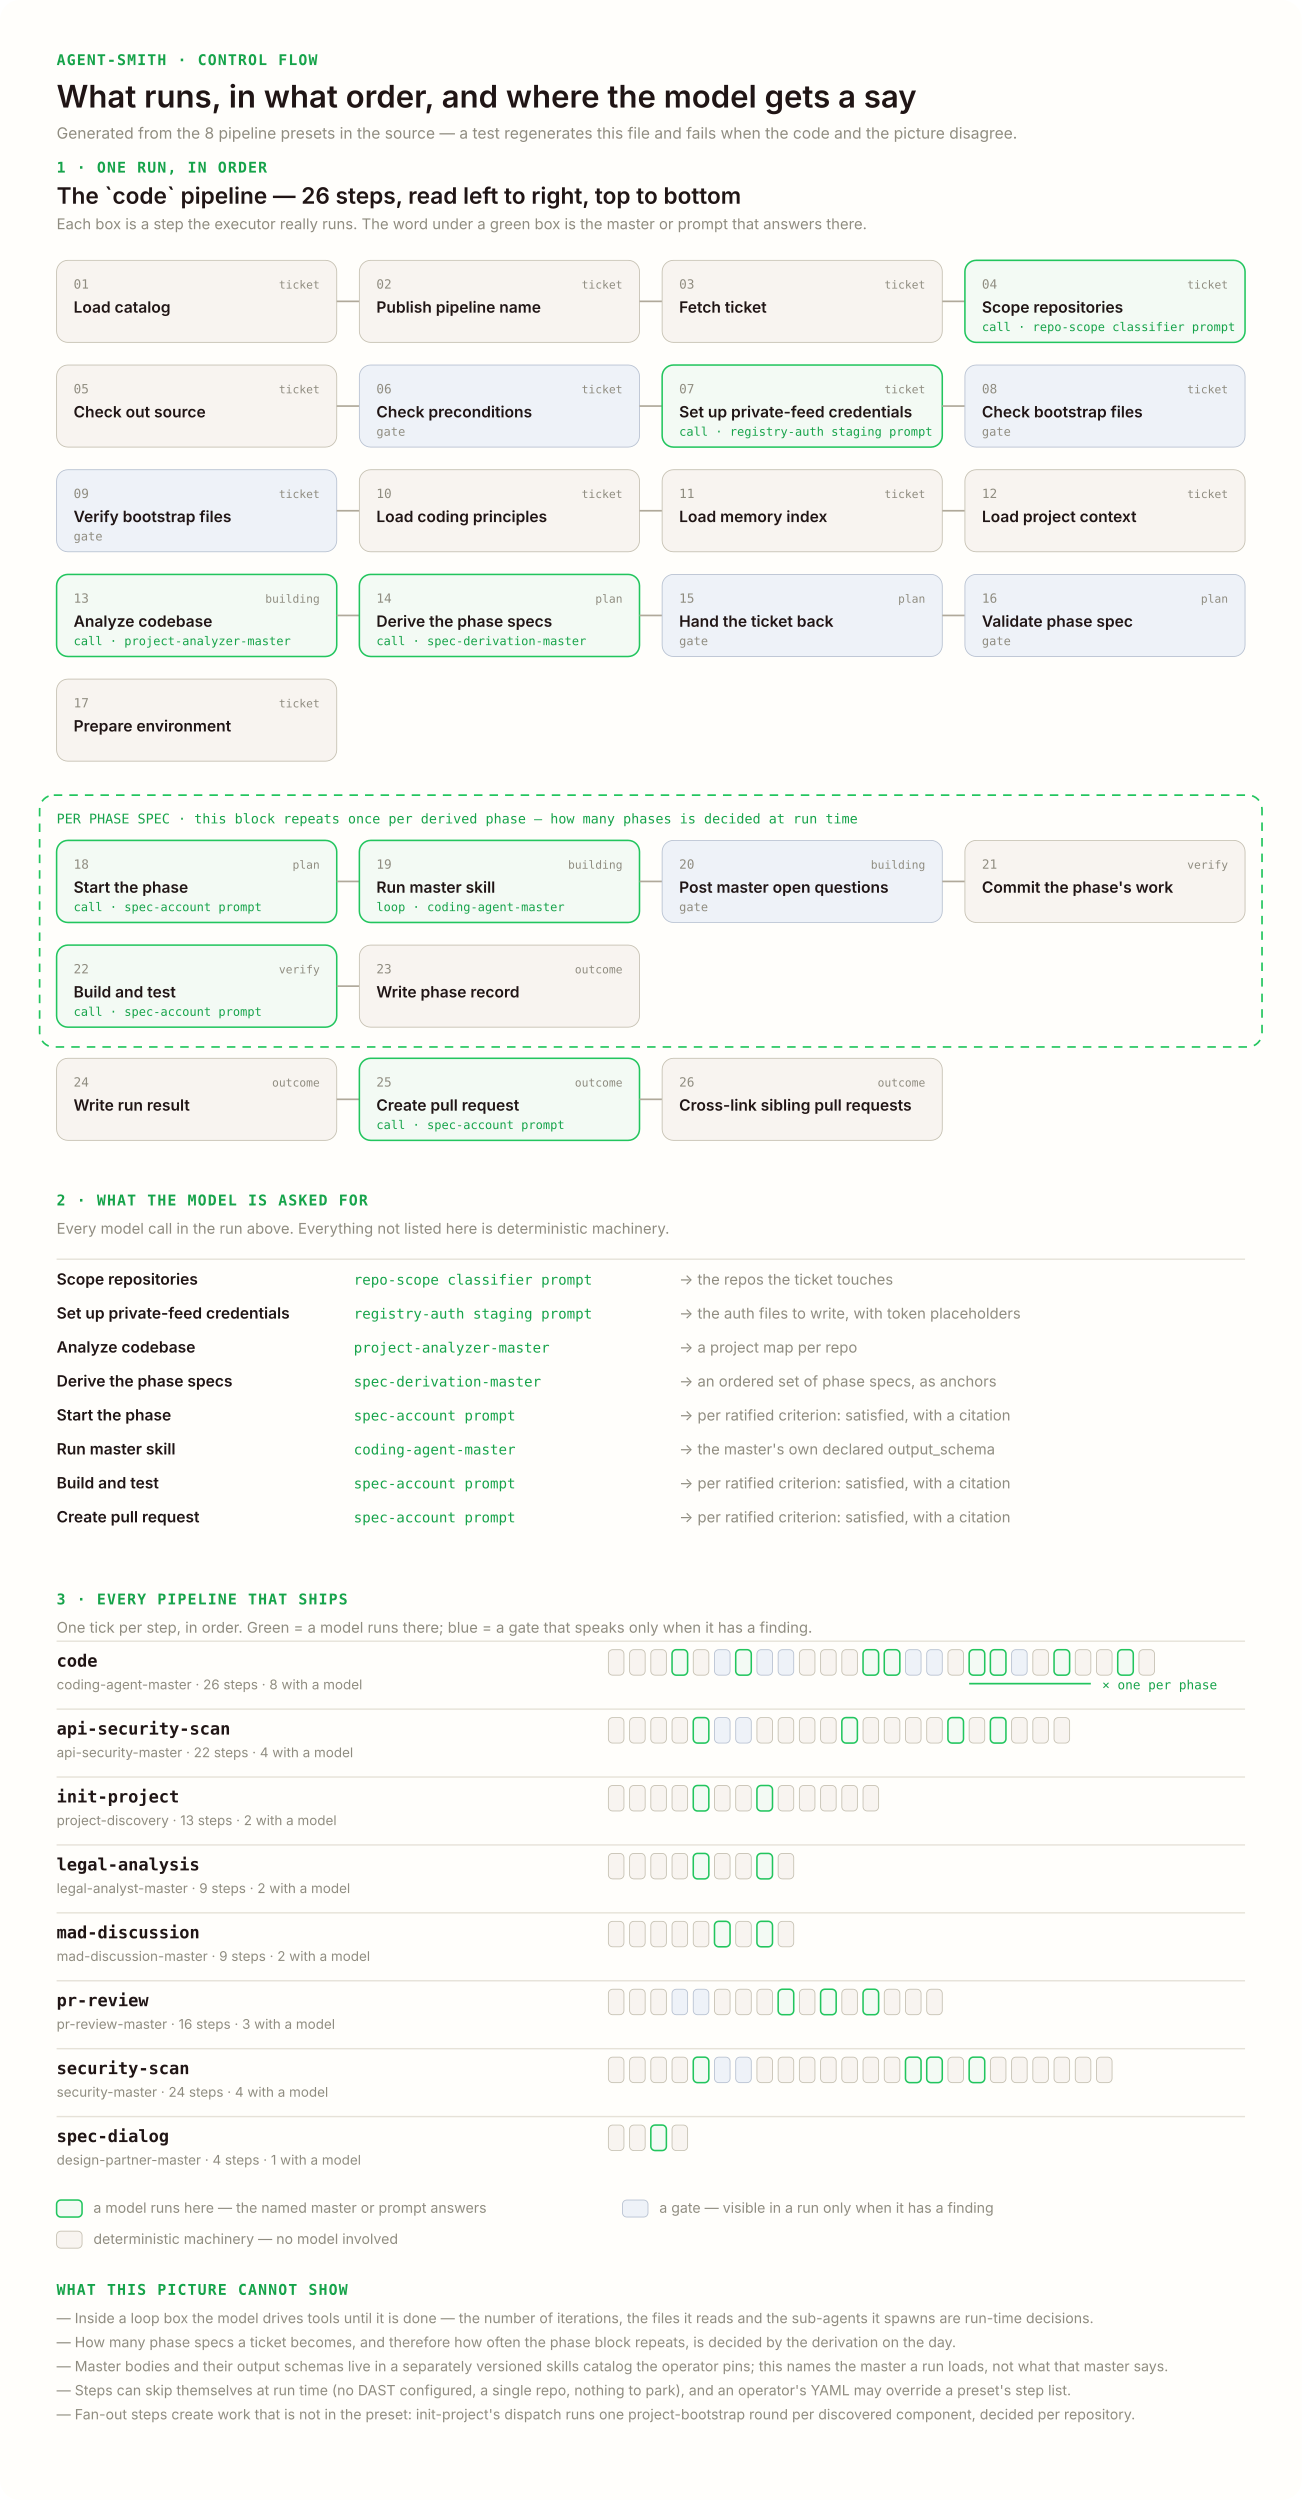
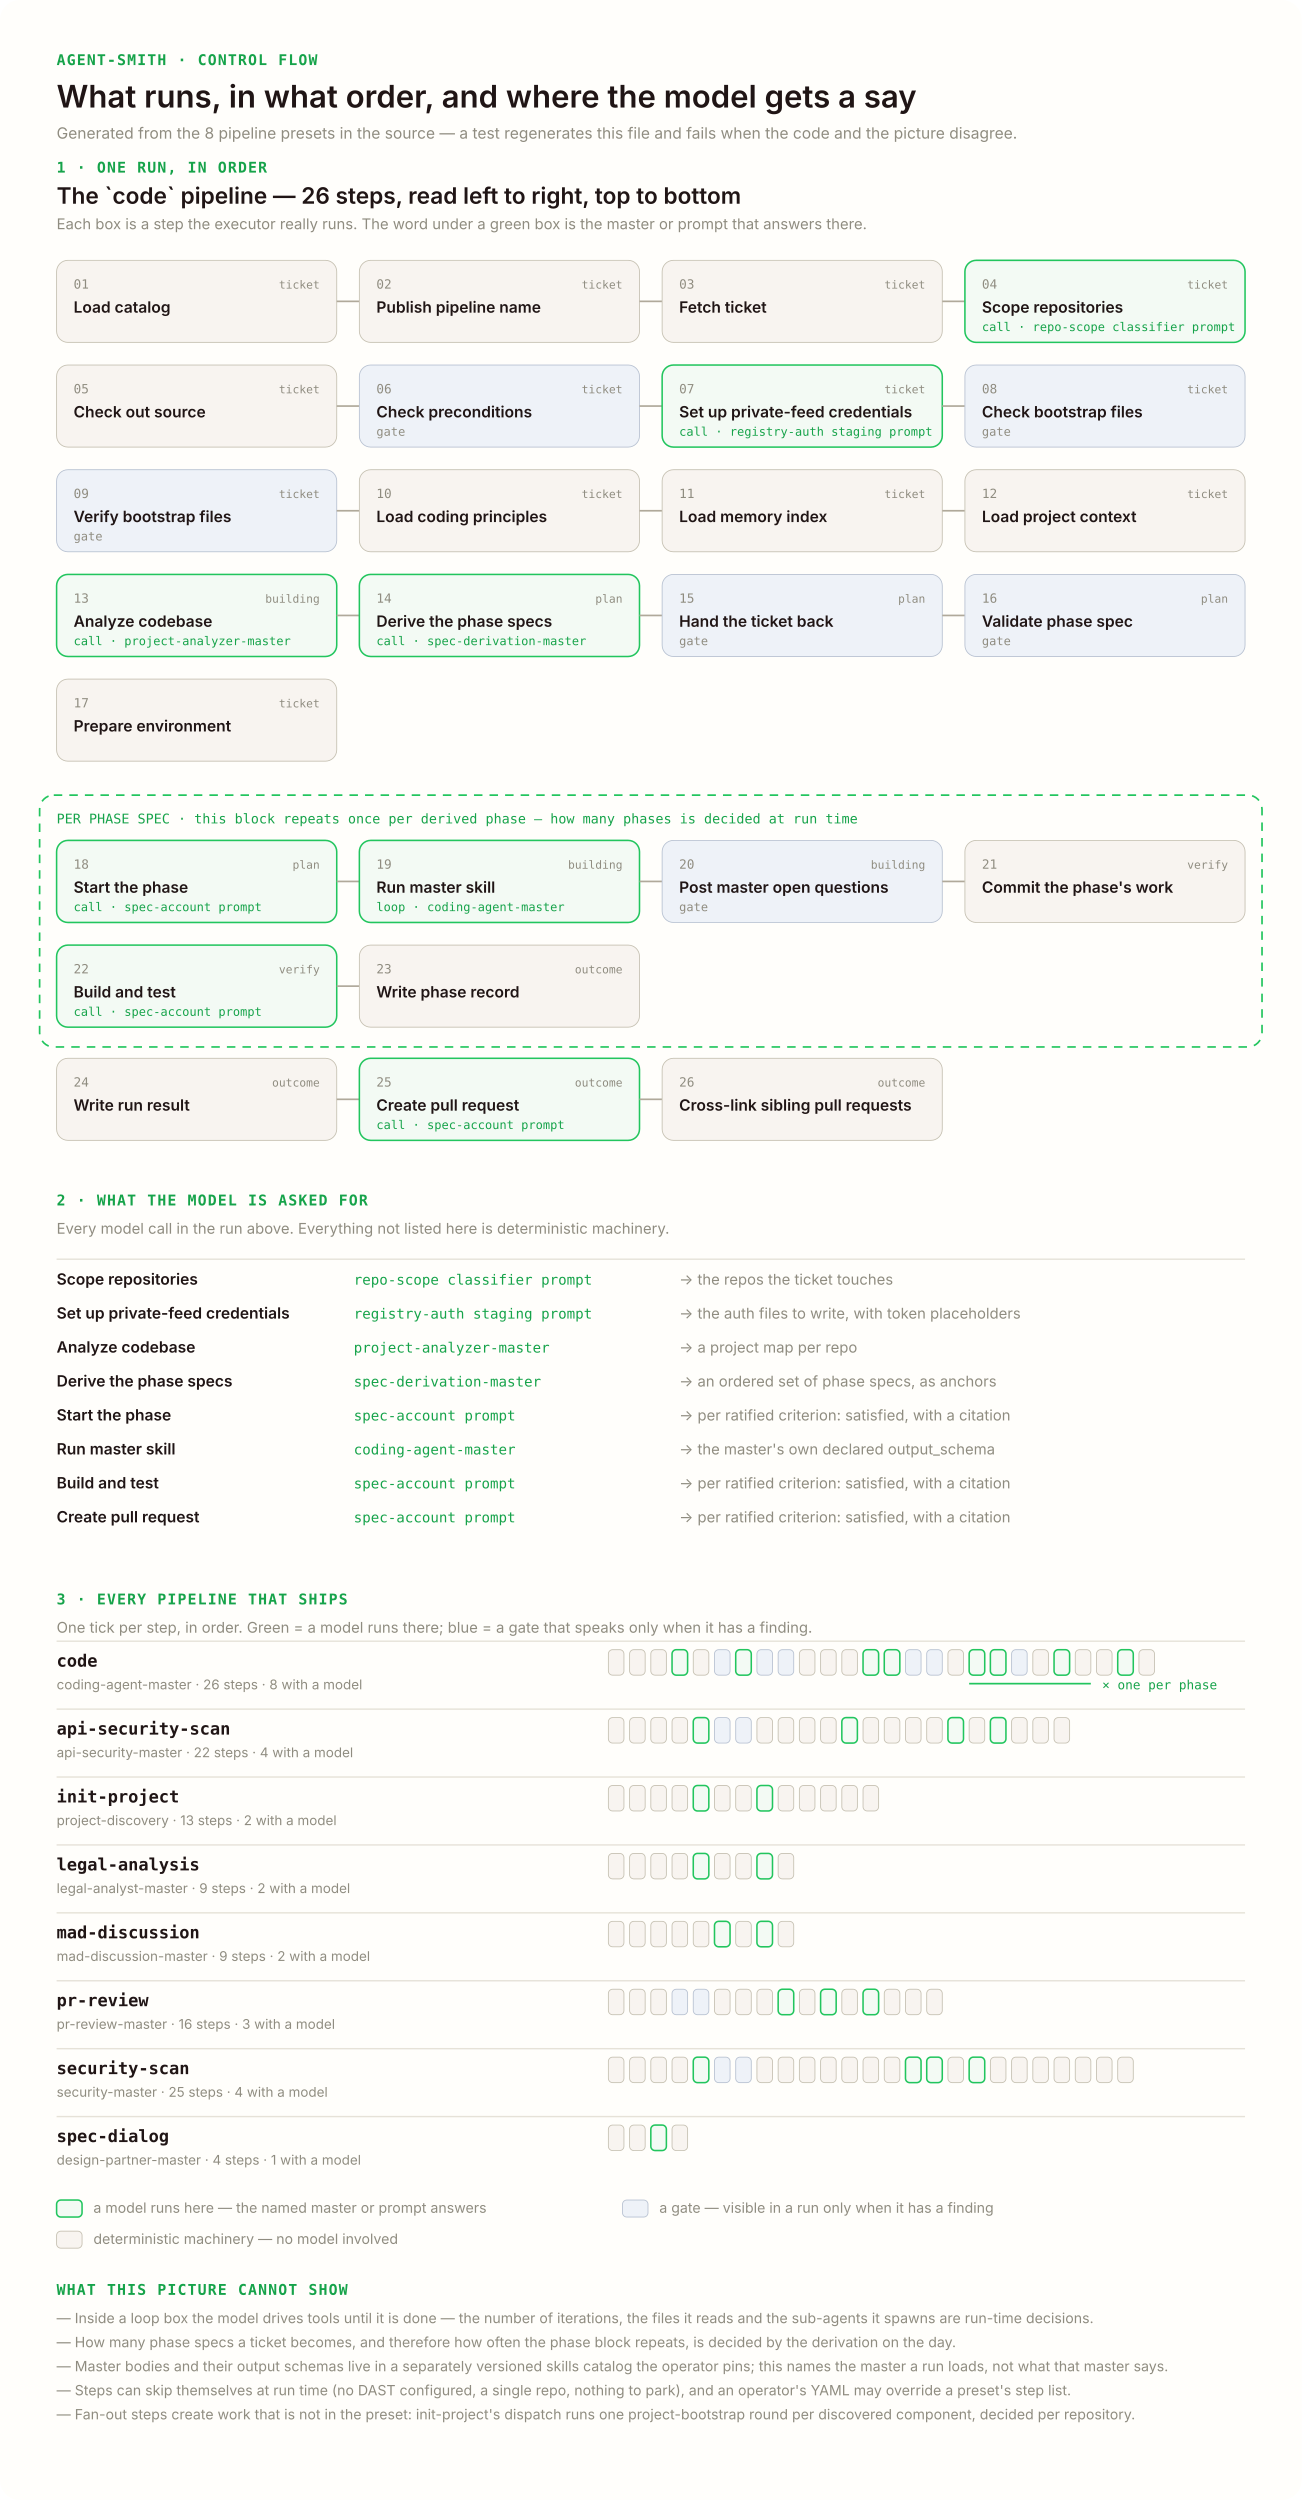
<svg xmlns="http://www.w3.org/2000/svg" viewBox="0 0 920 1767" role="img" aria-labelledby="cf-title cf-desc">
  <style>
    .cf-bg        { fill: #fffefb; }
    .cf-surface   { fill: #f8f4f0; stroke: #c5c0b1; stroke-width: 0.6; }
    .cf-gate      { fill: #eef2f8; stroke: #b7c1d1; stroke-width: 0.6; }
    .cf-model     { fill: #f3faf4; stroke: #22c55e; stroke-width: 1.1; }
    .cf-block     { fill: none;    stroke: #22c55e; stroke-width: 1.2; stroke-dasharray: 6 5; }
    .cf-blockline { stroke: #22c55e; stroke-width: 1.2; }
    .cf-flow      { stroke: #b0a99a; stroke-width: 1.2; }
    .cf-rule      { stroke: #e6e2d8; stroke-width: 1; }
    .cf-text      { fill: #201515; font-family: 'Inter', system-ui, sans-serif; }
    .cf-mute      { fill: #8f8c80; font-family: 'Inter', system-ui, sans-serif; }
    .cf-mono      { fill: #201515; font-family: 'IBM Plex Mono', ui-monospace, monospace; }
    .cf-mono-mute { fill: #8f8c80; font-family: 'IBM Plex Mono', ui-monospace, monospace; }
    .cf-accent    { fill: #16a34a; font-family: 'IBM Plex Mono', ui-monospace, monospace; }
    .cf-tag       { fill: #16a34a; font-family: 'IBM Plex Mono', ui-monospace, monospace; letter-spacing: 0.8px; }
  </style>
  <rect width="920" height="1767" rx="14" class="cf-bg" />
  <text x="40" y="46" class="cf-tag" font-size="10.5" font-weight="600" text-anchor="start">AGENT-SMITH · CONTROL FLOW</text>
  <text x="40" y="76" class="cf-text" font-size="22" font-weight="600" text-anchor="start">What runs, in what order, and where the model gets a say</text>
  <text x="40" y="98" class="cf-mute" font-size="11" font-weight="400" text-anchor="start">Generated from the 8 pipeline presets in the source — a test regenerates this file and fails when the code and the picture disagree.</text>
  <text x="40" y="122" class="cf-tag" font-size="10.5" font-weight="600" text-anchor="start">1 · ONE RUN, IN ORDER</text>
  <text x="40" y="144" class="cf-text" font-size="16" font-weight="600" text-anchor="start">The `code` pipeline — 26 steps, read left to right, top to bottom</text>
  <text x="40" y="162" class="cf-mute" font-size="10.5" font-weight="400" text-anchor="start">Each box is a step the executor really runs. The word under a green box is the master or prompt that answers there.</text>
  <rect x="40" y="184" width="198" height="58" rx="8" class="cf-surface" />
  <text x="52" y="204" class="cf-mono-mute" font-size="9" font-weight="400" text-anchor="start">01</text>
  <text x="226" y="204" class="cf-mono-mute" font-size="8" font-weight="400" text-anchor="end">ticket</text>
  <text x="52" y="221" class="cf-text" font-size="11" font-weight="600" text-anchor="start">Load catalog</text>
  <line x1="238" y1="213" x2="254" y2="213" class="cf-flow" />
  <rect x="254" y="184" width="198" height="58" rx="8" class="cf-surface" />
  <text x="266" y="204" class="cf-mono-mute" font-size="9" font-weight="400" text-anchor="start">02</text>
  <text x="440" y="204" class="cf-mono-mute" font-size="8" font-weight="400" text-anchor="end">ticket</text>
  <text x="266" y="221" class="cf-text" font-size="11" font-weight="600" text-anchor="start">Publish pipeline name</text>
  <line x1="452" y1="213" x2="468" y2="213" class="cf-flow" />
  <rect x="468" y="184" width="198" height="58" rx="8" class="cf-surface" />
  <text x="480" y="204" class="cf-mono-mute" font-size="9" font-weight="400" text-anchor="start">03</text>
  <text x="654" y="204" class="cf-mono-mute" font-size="8" font-weight="400" text-anchor="end">ticket</text>
  <text x="480" y="221" class="cf-text" font-size="11" font-weight="600" text-anchor="start">Fetch ticket</text>
  <line x1="666" y1="213" x2="682" y2="213" class="cf-flow" />
  <rect x="682" y="184" width="198" height="58" rx="8" class="cf-model" />
  <text x="694" y="204" class="cf-mono-mute" font-size="9" font-weight="400" text-anchor="start">04</text>
  <text x="868" y="204" class="cf-mono-mute" font-size="8" font-weight="400" text-anchor="end">ticket</text>
  <text x="694" y="221" class="cf-text" font-size="11" font-weight="600" text-anchor="start">Scope repositories</text>
  <text x="694" y="234" class="cf-accent" font-size="8.5" font-weight="400" text-anchor="start">call · repo-scope classifier prompt</text>
  <rect x="40" y="258" width="198" height="58" rx="8" class="cf-surface" />
  <text x="52" y="278" class="cf-mono-mute" font-size="9" font-weight="400" text-anchor="start">05</text>
  <text x="226" y="278" class="cf-mono-mute" font-size="8" font-weight="400" text-anchor="end">ticket</text>
  <text x="52" y="295" class="cf-text" font-size="11" font-weight="600" text-anchor="start">Check out source</text>
  <line x1="238" y1="287" x2="254" y2="287" class="cf-flow" />
  <rect x="254" y="258" width="198" height="58" rx="8" class="cf-gate" />
  <text x="266" y="278" class="cf-mono-mute" font-size="9" font-weight="400" text-anchor="start">06</text>
  <text x="440" y="278" class="cf-mono-mute" font-size="8" font-weight="400" text-anchor="end">ticket</text>
  <text x="266" y="295" class="cf-text" font-size="11" font-weight="600" text-anchor="start">Check preconditions</text>
  <text x="266" y="308" class="cf-mono-mute" font-size="8.5" font-weight="400" text-anchor="start">gate</text>
  <line x1="452" y1="287" x2="468" y2="287" class="cf-flow" />
  <rect x="468" y="258" width="198" height="58" rx="8" class="cf-model" />
  <text x="480" y="278" class="cf-mono-mute" font-size="9" font-weight="400" text-anchor="start">07</text>
  <text x="654" y="278" class="cf-mono-mute" font-size="8" font-weight="400" text-anchor="end">ticket</text>
  <text x="480" y="295" class="cf-text" font-size="11" font-weight="600" text-anchor="start">Set up private-feed credentials</text>
  <text x="480" y="308" class="cf-accent" font-size="8.5" font-weight="400" text-anchor="start">call · registry-auth staging prompt</text>
  <line x1="666" y1="287" x2="682" y2="287" class="cf-flow" />
  <rect x="682" y="258" width="198" height="58" rx="8" class="cf-gate" />
  <text x="694" y="278" class="cf-mono-mute" font-size="9" font-weight="400" text-anchor="start">08</text>
  <text x="868" y="278" class="cf-mono-mute" font-size="8" font-weight="400" text-anchor="end">ticket</text>
  <text x="694" y="295" class="cf-text" font-size="11" font-weight="600" text-anchor="start">Check bootstrap files</text>
  <text x="694" y="308" class="cf-mono-mute" font-size="8.5" font-weight="400" text-anchor="start">gate</text>
  <rect x="40" y="332" width="198" height="58" rx="8" class="cf-gate" />
  <text x="52" y="352" class="cf-mono-mute" font-size="9" font-weight="400" text-anchor="start">09</text>
  <text x="226" y="352" class="cf-mono-mute" font-size="8" font-weight="400" text-anchor="end">ticket</text>
  <text x="52" y="369" class="cf-text" font-size="11" font-weight="600" text-anchor="start">Verify bootstrap files</text>
  <text x="52" y="382" class="cf-mono-mute" font-size="8.5" font-weight="400" text-anchor="start">gate</text>
  <line x1="238" y1="361" x2="254" y2="361" class="cf-flow" />
  <rect x="254" y="332" width="198" height="58" rx="8" class="cf-surface" />
  <text x="266" y="352" class="cf-mono-mute" font-size="9" font-weight="400" text-anchor="start">10</text>
  <text x="440" y="352" class="cf-mono-mute" font-size="8" font-weight="400" text-anchor="end">ticket</text>
  <text x="266" y="369" class="cf-text" font-size="11" font-weight="600" text-anchor="start">Load coding principles</text>
  <line x1="452" y1="361" x2="468" y2="361" class="cf-flow" />
  <rect x="468" y="332" width="198" height="58" rx="8" class="cf-surface" />
  <text x="480" y="352" class="cf-mono-mute" font-size="9" font-weight="400" text-anchor="start">11</text>
  <text x="654" y="352" class="cf-mono-mute" font-size="8" font-weight="400" text-anchor="end">ticket</text>
  <text x="480" y="369" class="cf-text" font-size="11" font-weight="600" text-anchor="start">Load memory index</text>
  <line x1="666" y1="361" x2="682" y2="361" class="cf-flow" />
  <rect x="682" y="332" width="198" height="58" rx="8" class="cf-surface" />
  <text x="694" y="352" class="cf-mono-mute" font-size="9" font-weight="400" text-anchor="start">12</text>
  <text x="868" y="352" class="cf-mono-mute" font-size="8" font-weight="400" text-anchor="end">ticket</text>
  <text x="694" y="369" class="cf-text" font-size="11" font-weight="600" text-anchor="start">Load project context</text>
  <rect x="40" y="406" width="198" height="58" rx="8" class="cf-model" />
  <text x="52" y="426" class="cf-mono-mute" font-size="9" font-weight="400" text-anchor="start">13</text>
  <text x="226" y="426" class="cf-mono-mute" font-size="8" font-weight="400" text-anchor="end">building</text>
  <text x="52" y="443" class="cf-text" font-size="11" font-weight="600" text-anchor="start">Analyze codebase</text>
  <text x="52" y="456" class="cf-accent" font-size="8.5" font-weight="400" text-anchor="start">call · project-analyzer-master</text>
  <line x1="238" y1="435" x2="254" y2="435" class="cf-flow" />
  <rect x="254" y="406" width="198" height="58" rx="8" class="cf-model" />
  <text x="266" y="426" class="cf-mono-mute" font-size="9" font-weight="400" text-anchor="start">14</text>
  <text x="440" y="426" class="cf-mono-mute" font-size="8" font-weight="400" text-anchor="end">plan</text>
  <text x="266" y="443" class="cf-text" font-size="11" font-weight="600" text-anchor="start">Derive the phase specs</text>
  <text x="266" y="456" class="cf-accent" font-size="8.5" font-weight="400" text-anchor="start">call · spec-derivation-master</text>
  <line x1="452" y1="435" x2="468" y2="435" class="cf-flow" />
  <rect x="468" y="406" width="198" height="58" rx="8" class="cf-gate" />
  <text x="480" y="426" class="cf-mono-mute" font-size="9" font-weight="400" text-anchor="start">15</text>
  <text x="654" y="426" class="cf-mono-mute" font-size="8" font-weight="400" text-anchor="end">plan</text>
  <text x="480" y="443" class="cf-text" font-size="11" font-weight="600" text-anchor="start">Hand the ticket back</text>
  <text x="480" y="456" class="cf-mono-mute" font-size="8.5" font-weight="400" text-anchor="start">gate</text>
  <line x1="666" y1="435" x2="682" y2="435" class="cf-flow" />
  <rect x="682" y="406" width="198" height="58" rx="8" class="cf-gate" />
  <text x="694" y="426" class="cf-mono-mute" font-size="9" font-weight="400" text-anchor="start">16</text>
  <text x="868" y="426" class="cf-mono-mute" font-size="8" font-weight="400" text-anchor="end">plan</text>
  <text x="694" y="443" class="cf-text" font-size="11" font-weight="600" text-anchor="start">Validate phase spec</text>
  <text x="694" y="456" class="cf-mono-mute" font-size="8.5" font-weight="400" text-anchor="start">gate</text>
  <rect x="40" y="480" width="198" height="58" rx="8" class="cf-surface" />
  <text x="52" y="500" class="cf-mono-mute" font-size="9" font-weight="400" text-anchor="start">17</text>
  <text x="226" y="500" class="cf-mono-mute" font-size="8" font-weight="400" text-anchor="end">ticket</text>
  <text x="52" y="517" class="cf-text" font-size="11" font-weight="600" text-anchor="start">Prepare environment</text>
  <rect x="28" y="562" width="864" height="178" rx="10" class="cf-block" />
  <text x="40" y="582" class="cf-accent" font-size="9.5" font-weight="400" text-anchor="start">PER PHASE SPEC · this block repeats once per derived phase — how many phases is decided at run time</text>
  <rect x="40" y="594" width="198" height="58" rx="8" class="cf-model" />
  <text x="52" y="614" class="cf-mono-mute" font-size="9" font-weight="400" text-anchor="start">18</text>
  <text x="226" y="614" class="cf-mono-mute" font-size="8" font-weight="400" text-anchor="end">plan</text>
  <text x="52" y="631" class="cf-text" font-size="11" font-weight="600" text-anchor="start">Start the phase</text>
  <text x="52" y="644" class="cf-accent" font-size="8.5" font-weight="400" text-anchor="start">call · spec-account prompt</text>
  <line x1="238" y1="623" x2="254" y2="623" class="cf-flow" />
  <rect x="254" y="594" width="198" height="58" rx="8" class="cf-model" />
  <text x="266" y="614" class="cf-mono-mute" font-size="9" font-weight="400" text-anchor="start">19</text>
  <text x="440" y="614" class="cf-mono-mute" font-size="8" font-weight="400" text-anchor="end">building</text>
  <text x="266" y="631" class="cf-text" font-size="11" font-weight="600" text-anchor="start">Run master skill</text>
  <text x="266" y="644" class="cf-accent" font-size="8.5" font-weight="400" text-anchor="start">loop · coding-agent-master</text>
  <line x1="452" y1="623" x2="468" y2="623" class="cf-flow" />
  <rect x="468" y="594" width="198" height="58" rx="8" class="cf-gate" />
  <text x="480" y="614" class="cf-mono-mute" font-size="9" font-weight="400" text-anchor="start">20</text>
  <text x="654" y="614" class="cf-mono-mute" font-size="8" font-weight="400" text-anchor="end">building</text>
  <text x="480" y="631" class="cf-text" font-size="11" font-weight="600" text-anchor="start">Post master open questions</text>
  <text x="480" y="644" class="cf-mono-mute" font-size="8.5" font-weight="400" text-anchor="start">gate</text>
  <line x1="666" y1="623" x2="682" y2="623" class="cf-flow" />
  <rect x="682" y="594" width="198" height="58" rx="8" class="cf-surface" />
  <text x="694" y="614" class="cf-mono-mute" font-size="9" font-weight="400" text-anchor="start">21</text>
  <text x="868" y="614" class="cf-mono-mute" font-size="8" font-weight="400" text-anchor="end">verify</text>
  <text x="694" y="631" class="cf-text" font-size="11" font-weight="600" text-anchor="start">Commit the phase's work</text>
  <rect x="40" y="668" width="198" height="58" rx="8" class="cf-model" />
  <text x="52" y="688" class="cf-mono-mute" font-size="9" font-weight="400" text-anchor="start">22</text>
  <text x="226" y="688" class="cf-mono-mute" font-size="8" font-weight="400" text-anchor="end">verify</text>
  <text x="52" y="705" class="cf-text" font-size="11" font-weight="600" text-anchor="start">Build and test</text>
  <text x="52" y="718" class="cf-accent" font-size="8.5" font-weight="400" text-anchor="start">call · spec-account prompt</text>
  <line x1="238" y1="697" x2="254" y2="697" class="cf-flow" />
  <rect x="254" y="668" width="198" height="58" rx="8" class="cf-surface" />
  <text x="266" y="688" class="cf-mono-mute" font-size="9" font-weight="400" text-anchor="start">23</text>
  <text x="440" y="688" class="cf-mono-mute" font-size="8" font-weight="400" text-anchor="end">outcome</text>
  <text x="266" y="705" class="cf-text" font-size="11" font-weight="600" text-anchor="start">Write phase record</text>
  <rect x="40" y="748" width="198" height="58" rx="8" class="cf-surface" />
  <text x="52" y="768" class="cf-mono-mute" font-size="9" font-weight="400" text-anchor="start">24</text>
  <text x="226" y="768" class="cf-mono-mute" font-size="8" font-weight="400" text-anchor="end">outcome</text>
  <text x="52" y="785" class="cf-text" font-size="11" font-weight="600" text-anchor="start">Write run result</text>
  <line x1="238" y1="777" x2="254" y2="777" class="cf-flow" />
  <rect x="254" y="748" width="198" height="58" rx="8" class="cf-model" />
  <text x="266" y="768" class="cf-mono-mute" font-size="9" font-weight="400" text-anchor="start">25</text>
  <text x="440" y="768" class="cf-mono-mute" font-size="8" font-weight="400" text-anchor="end">outcome</text>
  <text x="266" y="785" class="cf-text" font-size="11" font-weight="600" text-anchor="start">Create pull request</text>
  <text x="266" y="798" class="cf-accent" font-size="8.5" font-weight="400" text-anchor="start">call · spec-account prompt</text>
  <line x1="452" y1="777" x2="468" y2="777" class="cf-flow" />
  <rect x="468" y="748" width="198" height="58" rx="8" class="cf-surface" />
  <text x="480" y="768" class="cf-mono-mute" font-size="9" font-weight="400" text-anchor="start">26</text>
  <text x="654" y="768" class="cf-mono-mute" font-size="8" font-weight="400" text-anchor="end">outcome</text>
  <text x="480" y="785" class="cf-text" font-size="11" font-weight="600" text-anchor="start">Cross-link sibling pull requests</text>
  <text x="40" y="852" class="cf-tag" font-size="10.5" font-weight="600" text-anchor="start">2 · WHAT THE MODEL IS ASKED FOR</text>
  <text x="40" y="872" class="cf-mute" font-size="10.5" font-weight="400" text-anchor="start">Every model call in the run above. Everything not listed here is deterministic machinery.</text>
  <line x1="40" y1="890" x2="880" y2="890" class="cf-rule" />
  <text x="40" y="908" class="cf-text" font-size="11" font-weight="600" text-anchor="start">Scope repositories</text>
  <text x="250" y="908" class="cf-accent" font-size="10" font-weight="400" text-anchor="start">repo-scope classifier prompt</text>
  <text x="480" y="908" class="cf-mute" font-size="10.5" font-weight="400" text-anchor="start">→ the repos the ticket touches</text>
  <text x="40" y="932" class="cf-text" font-size="11" font-weight="600" text-anchor="start">Set up private-feed credentials</text>
  <text x="250" y="932" class="cf-accent" font-size="10" font-weight="400" text-anchor="start">registry-auth staging prompt</text>
  <text x="480" y="932" class="cf-mute" font-size="10.5" font-weight="400" text-anchor="start">→ the auth files to write, with token placeholders</text>
  <text x="40" y="956" class="cf-text" font-size="11" font-weight="600" text-anchor="start">Analyze codebase</text>
  <text x="250" y="956" class="cf-accent" font-size="10" font-weight="400" text-anchor="start">project-analyzer-master</text>
  <text x="480" y="956" class="cf-mute" font-size="10.5" font-weight="400" text-anchor="start">→ a project map per repo</text>
  <text x="40" y="980" class="cf-text" font-size="11" font-weight="600" text-anchor="start">Derive the phase specs</text>
  <text x="250" y="980" class="cf-accent" font-size="10" font-weight="400" text-anchor="start">spec-derivation-master</text>
  <text x="480" y="980" class="cf-mute" font-size="10.5" font-weight="400" text-anchor="start">→ an ordered set of phase specs, as anchors</text>
  <text x="40" y="1004" class="cf-text" font-size="11" font-weight="600" text-anchor="start">Start the phase</text>
  <text x="250" y="1004" class="cf-accent" font-size="10" font-weight="400" text-anchor="start">spec-account prompt</text>
  <text x="480" y="1004" class="cf-mute" font-size="10.5" font-weight="400" text-anchor="start">→ per ratified criterion: satisfied, with a citation</text>
  <text x="40" y="1028" class="cf-text" font-size="11" font-weight="600" text-anchor="start">Run master skill</text>
  <text x="250" y="1028" class="cf-accent" font-size="10" font-weight="400" text-anchor="start">coding-agent-master</text>
  <text x="480" y="1028" class="cf-mute" font-size="10.5" font-weight="400" text-anchor="start">→ the master's own declared output_schema</text>
  <text x="40" y="1052" class="cf-text" font-size="11" font-weight="600" text-anchor="start">Build and test</text>
  <text x="250" y="1052" class="cf-accent" font-size="10" font-weight="400" text-anchor="start">spec-account prompt</text>
  <text x="480" y="1052" class="cf-mute" font-size="10.5" font-weight="400" text-anchor="start">→ per ratified criterion: satisfied, with a citation</text>
  <text x="40" y="1076" class="cf-text" font-size="11" font-weight="600" text-anchor="start">Create pull request</text>
  <text x="250" y="1076" class="cf-accent" font-size="10" font-weight="400" text-anchor="start">spec-account prompt</text>
  <text x="480" y="1076" class="cf-mute" font-size="10.5" font-weight="400" text-anchor="start">→ per ratified criterion: satisfied, with a citation</text>
  <text x="40" y="1134" class="cf-tag" font-size="10.5" font-weight="600" text-anchor="start">3 · EVERY PIPELINE THAT SHIPS</text>
  <text x="40" y="1154" class="cf-mute" font-size="10.5" font-weight="400" text-anchor="start">One tick per step, in order. Green = a model runs there; blue = a gate that speaks only when it has a finding.</text>
  <line x1="40" y1="1160" x2="880" y2="1160" class="cf-rule" />
  <text x="40" y="1178" class="cf-mono" font-size="12" font-weight="600" text-anchor="start">code</text>
  <text x="40" y="1194" class="cf-mute" font-size="9.5" font-weight="400" text-anchor="start">coding-agent-master · 26 steps · 8 with a model</text>
  <rect x="430" y="1166" width="11" height="18" rx="3" class="cf-surface" />
  <rect x="445" y="1166" width="11" height="18" rx="3" class="cf-surface" />
  <rect x="460" y="1166" width="11" height="18" rx="3" class="cf-surface" />
  <rect x="475" y="1166" width="11" height="18" rx="3" class="cf-model" />
  <rect x="490" y="1166" width="11" height="18" rx="3" class="cf-surface" />
  <rect x="505" y="1166" width="11" height="18" rx="3" class="cf-gate" />
  <rect x="520" y="1166" width="11" height="18" rx="3" class="cf-model" />
  <rect x="535" y="1166" width="11" height="18" rx="3" class="cf-gate" />
  <rect x="550" y="1166" width="11" height="18" rx="3" class="cf-gate" />
  <rect x="565" y="1166" width="11" height="18" rx="3" class="cf-surface" />
  <rect x="580" y="1166" width="11" height="18" rx="3" class="cf-surface" />
  <rect x="595" y="1166" width="11" height="18" rx="3" class="cf-surface" />
  <rect x="610" y="1166" width="11" height="18" rx="3" class="cf-model" />
  <rect x="625" y="1166" width="11" height="18" rx="3" class="cf-model" />
  <rect x="640" y="1166" width="11" height="18" rx="3" class="cf-gate" />
  <rect x="655" y="1166" width="11" height="18" rx="3" class="cf-gate" />
  <rect x="670" y="1166" width="11" height="18" rx="3" class="cf-surface" />
  <rect x="685" y="1166" width="11" height="18" rx="3" class="cf-model" />
  <rect x="700" y="1166" width="11" height="18" rx="3" class="cf-model" />
  <rect x="715" y="1166" width="11" height="18" rx="3" class="cf-gate" />
  <rect x="730" y="1166" width="11" height="18" rx="3" class="cf-surface" />
  <rect x="745" y="1166" width="11" height="18" rx="3" class="cf-model" />
  <rect x="760" y="1166" width="11" height="18" rx="3" class="cf-surface" />
  <rect x="775" y="1166" width="11" height="18" rx="3" class="cf-surface" />
  <rect x="790" y="1166" width="11" height="18" rx="3" class="cf-model" />
  <rect x="805" y="1166" width="11" height="18" rx="3" class="cf-surface" />
  <line x1="685" y1="1190" x2="771" y2="1190" class="cf-blockline" />
  <text x="779" y="1194" class="cf-accent" font-size="9" font-weight="400" text-anchor="start">× one per phase</text>
  <line x1="40" y1="1208" x2="880" y2="1208" class="cf-rule" />
  <text x="40" y="1226" class="cf-mono" font-size="12" font-weight="600" text-anchor="start">api-security-scan</text>
  <text x="40" y="1242" class="cf-mute" font-size="9.5" font-weight="400" text-anchor="start">api-security-master · 22 steps · 4 with a model</text>
  <rect x="430" y="1214" width="11" height="18" rx="3" class="cf-surface" />
  <rect x="445" y="1214" width="11" height="18" rx="3" class="cf-surface" />
  <rect x="460" y="1214" width="11" height="18" rx="3" class="cf-surface" />
  <rect x="475" y="1214" width="11" height="18" rx="3" class="cf-surface" />
  <rect x="490" y="1214" width="11" height="18" rx="3" class="cf-model" />
  <rect x="505" y="1214" width="11" height="18" rx="3" class="cf-gate" />
  <rect x="520" y="1214" width="11" height="18" rx="3" class="cf-gate" />
  <rect x="535" y="1214" width="11" height="18" rx="3" class="cf-surface" />
  <rect x="550" y="1214" width="11" height="18" rx="3" class="cf-surface" />
  <rect x="565" y="1214" width="11" height="18" rx="3" class="cf-surface" />
  <rect x="580" y="1214" width="11" height="18" rx="3" class="cf-surface" />
  <rect x="595" y="1214" width="11" height="18" rx="3" class="cf-model" />
  <rect x="610" y="1214" width="11" height="18" rx="3" class="cf-surface" />
  <rect x="625" y="1214" width="11" height="18" rx="3" class="cf-surface" />
  <rect x="640" y="1214" width="11" height="18" rx="3" class="cf-surface" />
  <rect x="655" y="1214" width="11" height="18" rx="3" class="cf-surface" />
  <rect x="670" y="1214" width="11" height="18" rx="3" class="cf-model" />
  <rect x="685" y="1214" width="11" height="18" rx="3" class="cf-surface" />
  <rect x="700" y="1214" width="11" height="18" rx="3" class="cf-model" />
  <rect x="715" y="1214" width="11" height="18" rx="3" class="cf-surface" />
  <rect x="730" y="1214" width="11" height="18" rx="3" class="cf-surface" />
  <rect x="745" y="1214" width="11" height="18" rx="3" class="cf-surface" />
  <line x1="40" y1="1256" x2="880" y2="1256" class="cf-rule" />
  <text x="40" y="1274" class="cf-mono" font-size="12" font-weight="600" text-anchor="start">init-project</text>
  <text x="40" y="1290" class="cf-mute" font-size="9.5" font-weight="400" text-anchor="start">project-discovery · 13 steps · 2 with a model</text>
  <rect x="430" y="1262" width="11" height="18" rx="3" class="cf-surface" />
  <rect x="445" y="1262" width="11" height="18" rx="3" class="cf-surface" />
  <rect x="460" y="1262" width="11" height="18" rx="3" class="cf-surface" />
  <rect x="475" y="1262" width="11" height="18" rx="3" class="cf-surface" />
  <rect x="490" y="1262" width="11" height="18" rx="3" class="cf-model" />
  <rect x="505" y="1262" width="11" height="18" rx="3" class="cf-surface" />
  <rect x="520" y="1262" width="11" height="18" rx="3" class="cf-surface" />
  <rect x="535" y="1262" width="11" height="18" rx="3" class="cf-model" />
  <rect x="550" y="1262" width="11" height="18" rx="3" class="cf-surface" />
  <rect x="565" y="1262" width="11" height="18" rx="3" class="cf-surface" />
  <rect x="580" y="1262" width="11" height="18" rx="3" class="cf-surface" />
  <rect x="595" y="1262" width="11" height="18" rx="3" class="cf-surface" />
  <rect x="610" y="1262" width="11" height="18" rx="3" class="cf-surface" />
  <line x1="40" y1="1304" x2="880" y2="1304" class="cf-rule" />
  <text x="40" y="1322" class="cf-mono" font-size="12" font-weight="600" text-anchor="start">legal-analysis</text>
  <text x="40" y="1338" class="cf-mute" font-size="9.5" font-weight="400" text-anchor="start">legal-analyst-master · 9 steps · 2 with a model</text>
  <rect x="430" y="1310" width="11" height="18" rx="3" class="cf-surface" />
  <rect x="445" y="1310" width="11" height="18" rx="3" class="cf-surface" />
  <rect x="460" y="1310" width="11" height="18" rx="3" class="cf-surface" />
  <rect x="475" y="1310" width="11" height="18" rx="3" class="cf-surface" />
  <rect x="490" y="1310" width="11" height="18" rx="3" class="cf-model" />
  <rect x="505" y="1310" width="11" height="18" rx="3" class="cf-surface" />
  <rect x="520" y="1310" width="11" height="18" rx="3" class="cf-surface" />
  <rect x="535" y="1310" width="11" height="18" rx="3" class="cf-model" />
  <rect x="550" y="1310" width="11" height="18" rx="3" class="cf-surface" />
  <line x1="40" y1="1352" x2="880" y2="1352" class="cf-rule" />
  <text x="40" y="1370" class="cf-mono" font-size="12" font-weight="600" text-anchor="start">mad-discussion</text>
  <text x="40" y="1386" class="cf-mute" font-size="9.5" font-weight="400" text-anchor="start">mad-discussion-master · 9 steps · 2 with a model</text>
  <rect x="430" y="1358" width="11" height="18" rx="3" class="cf-surface" />
  <rect x="445" y="1358" width="11" height="18" rx="3" class="cf-surface" />
  <rect x="460" y="1358" width="11" height="18" rx="3" class="cf-surface" />
  <rect x="475" y="1358" width="11" height="18" rx="3" class="cf-surface" />
  <rect x="490" y="1358" width="11" height="18" rx="3" class="cf-surface" />
  <rect x="505" y="1358" width="11" height="18" rx="3" class="cf-model" />
  <rect x="520" y="1358" width="11" height="18" rx="3" class="cf-surface" />
  <rect x="535" y="1358" width="11" height="18" rx="3" class="cf-model" />
  <rect x="550" y="1358" width="11" height="18" rx="3" class="cf-surface" />
  <line x1="40" y1="1400" x2="880" y2="1400" class="cf-rule" />
  <text x="40" y="1418" class="cf-mono" font-size="12" font-weight="600" text-anchor="start">pr-review</text>
  <text x="40" y="1434" class="cf-mute" font-size="9.5" font-weight="400" text-anchor="start">pr-review-master · 16 steps · 3 with a model</text>
  <rect x="430" y="1406" width="11" height="18" rx="3" class="cf-surface" />
  <rect x="445" y="1406" width="11" height="18" rx="3" class="cf-surface" />
  <rect x="460" y="1406" width="11" height="18" rx="3" class="cf-surface" />
  <rect x="475" y="1406" width="11" height="18" rx="3" class="cf-gate" />
  <rect x="490" y="1406" width="11" height="18" rx="3" class="cf-gate" />
  <rect x="505" y="1406" width="11" height="18" rx="3" class="cf-surface" />
  <rect x="520" y="1406" width="11" height="18" rx="3" class="cf-surface" />
  <rect x="535" y="1406" width="11" height="18" rx="3" class="cf-surface" />
  <rect x="550" y="1406" width="11" height="18" rx="3" class="cf-model" />
  <rect x="565" y="1406" width="11" height="18" rx="3" class="cf-surface" />
  <rect x="580" y="1406" width="11" height="18" rx="3" class="cf-model" />
  <rect x="595" y="1406" width="11" height="18" rx="3" class="cf-surface" />
  <rect x="610" y="1406" width="11" height="18" rx="3" class="cf-model" />
  <rect x="625" y="1406" width="11" height="18" rx="3" class="cf-surface" />
  <rect x="640" y="1406" width="11" height="18" rx="3" class="cf-surface" />
  <rect x="655" y="1406" width="11" height="18" rx="3" class="cf-surface" />
  <line x1="40" y1="1448" x2="880" y2="1448" class="cf-rule" />
  <text x="40" y="1466" class="cf-mono" font-size="12" font-weight="600" text-anchor="start">security-scan</text>
-   <text x="40" y="1482" class="cf-mute" font-size="9.5" font-weight="400" text-anchor="start">security-master · 24 steps · 4 with a model</text>
+   <text x="40" y="1482" class="cf-mute" font-size="9.5" font-weight="400" text-anchor="start">security-master · 25 steps · 4 with a model</text>
  <rect x="430" y="1454" width="11" height="18" rx="3" class="cf-surface" />
  <rect x="445" y="1454" width="11" height="18" rx="3" class="cf-surface" />
  <rect x="460" y="1454" width="11" height="18" rx="3" class="cf-surface" />
  <rect x="475" y="1454" width="11" height="18" rx="3" class="cf-surface" />
  <rect x="490" y="1454" width="11" height="18" rx="3" class="cf-model" />
  <rect x="505" y="1454" width="11" height="18" rx="3" class="cf-gate" />
  <rect x="520" y="1454" width="11" height="18" rx="3" class="cf-gate" />
  <rect x="535" y="1454" width="11" height="18" rx="3" class="cf-surface" />
  <rect x="550" y="1454" width="11" height="18" rx="3" class="cf-surface" />
  <rect x="565" y="1454" width="11" height="18" rx="3" class="cf-surface" />
  <rect x="580" y="1454" width="11" height="18" rx="3" class="cf-surface" />
  <rect x="595" y="1454" width="11" height="18" rx="3" class="cf-surface" />
  <rect x="610" y="1454" width="11" height="18" rx="3" class="cf-surface" />
  <rect x="625" y="1454" width="11" height="18" rx="3" class="cf-surface" />
  <rect x="640" y="1454" width="11" height="18" rx="3" class="cf-model" />
  <rect x="655" y="1454" width="11" height="18" rx="3" class="cf-model" />
  <rect x="670" y="1454" width="11" height="18" rx="3" class="cf-surface" />
  <rect x="685" y="1454" width="11" height="18" rx="3" class="cf-model" />
  <rect x="700" y="1454" width="11" height="18" rx="3" class="cf-surface" />
  <rect x="715" y="1454" width="11" height="18" rx="3" class="cf-surface" />
  <rect x="730" y="1454" width="11" height="18" rx="3" class="cf-surface" />
  <rect x="745" y="1454" width="11" height="18" rx="3" class="cf-surface" />
  <rect x="760" y="1454" width="11" height="18" rx="3" class="cf-surface" />
  <rect x="775" y="1454" width="11" height="18" rx="3" class="cf-surface" />
+   <rect x="790" y="1454" width="11" height="18" rx="3" class="cf-surface" />
  <line x1="40" y1="1496" x2="880" y2="1496" class="cf-rule" />
  <text x="40" y="1514" class="cf-mono" font-size="12" font-weight="600" text-anchor="start">spec-dialog</text>
  <text x="40" y="1530" class="cf-mute" font-size="9.5" font-weight="400" text-anchor="start">design-partner-master · 4 steps · 1 with a model</text>
  <rect x="430" y="1502" width="11" height="18" rx="3" class="cf-surface" />
  <rect x="445" y="1502" width="11" height="18" rx="3" class="cf-surface" />
  <rect x="460" y="1502" width="11" height="18" rx="3" class="cf-model" />
  <rect x="475" y="1502" width="11" height="18" rx="3" class="cf-surface" />
  <rect x="40" y="1555" width="18" height="12" rx="3" class="cf-model" />
  <text x="66" y="1564" class="cf-mute" font-size="10" font-weight="400" text-anchor="start">a model runs here — the named master or prompt answers</text>
  <rect x="440" y="1555" width="18" height="12" rx="3" class="cf-gate" />
  <text x="466" y="1564" class="cf-mute" font-size="10" font-weight="400" text-anchor="start">a gate — visible in a run only when it has a finding</text>
  <rect x="40" y="1577" width="18" height="12" rx="3" class="cf-surface" />
  <text x="66" y="1586" class="cf-mute" font-size="10" font-weight="400" text-anchor="start">deterministic machinery — no model involved</text>
  <text x="40" y="1622" class="cf-tag" font-size="10.5" font-weight="600" text-anchor="start">WHAT THIS PICTURE CANNOT SHOW</text>
  <text x="40" y="1642" class="cf-mute" font-size="10" font-weight="400" text-anchor="start">— Inside a loop box the model drives tools until it is done — the number of iterations, the files it reads and the sub-agents it spawns are run-time decisions.</text>
  <text x="40" y="1659" class="cf-mute" font-size="10" font-weight="400" text-anchor="start">— How many phase specs a ticket becomes, and therefore how often the phase block repeats, is decided by the derivation on the day.</text>
  <text x="40" y="1676" class="cf-mute" font-size="10" font-weight="400" text-anchor="start">— Master bodies and their output schemas live in a separately versioned skills catalog the operator pins; this names the master a run loads, not what that master says.</text>
  <text x="40" y="1693" class="cf-mute" font-size="10" font-weight="400" text-anchor="start">— Steps can skip themselves at run time (no DAST configured, a single repo, nothing to park), and an operator's YAML may override a preset's step list.</text>
  <text x="40" y="1710" class="cf-mute" font-size="10" font-weight="400" text-anchor="start">— Fan-out steps create work that is not in the preset: init-project's dispatch runs one project-bootstrap round per discovered component, decided per repository.</text>
</svg>
